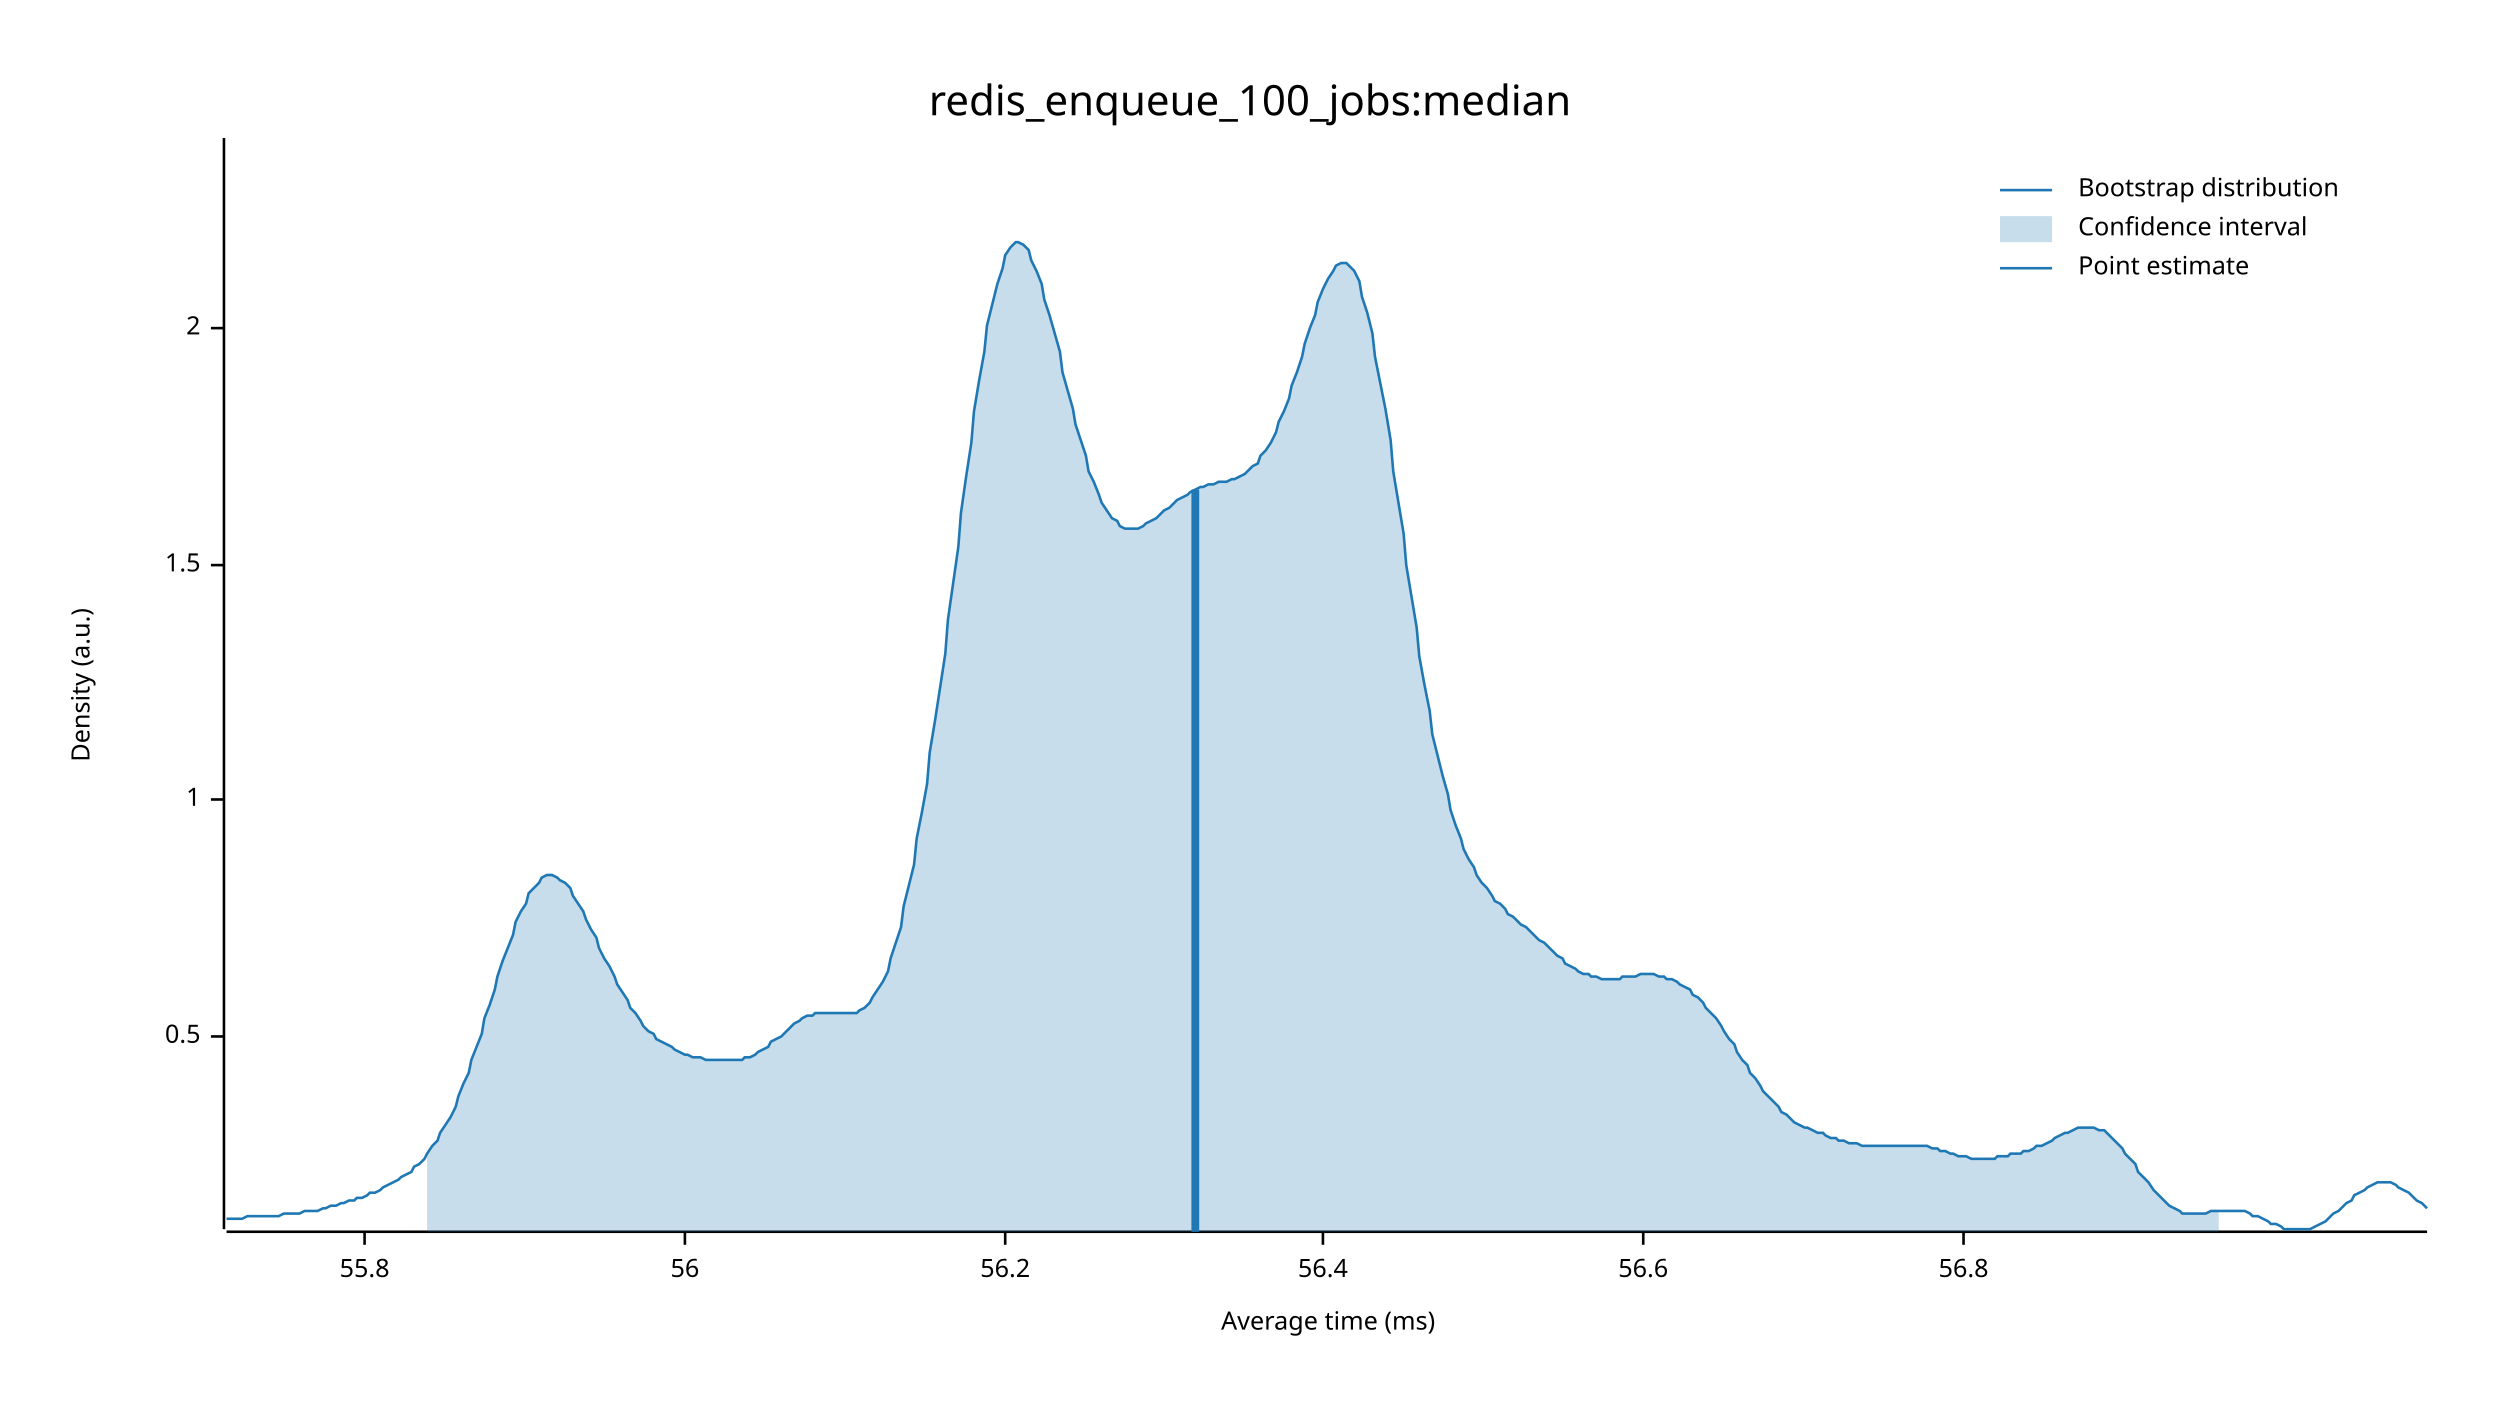
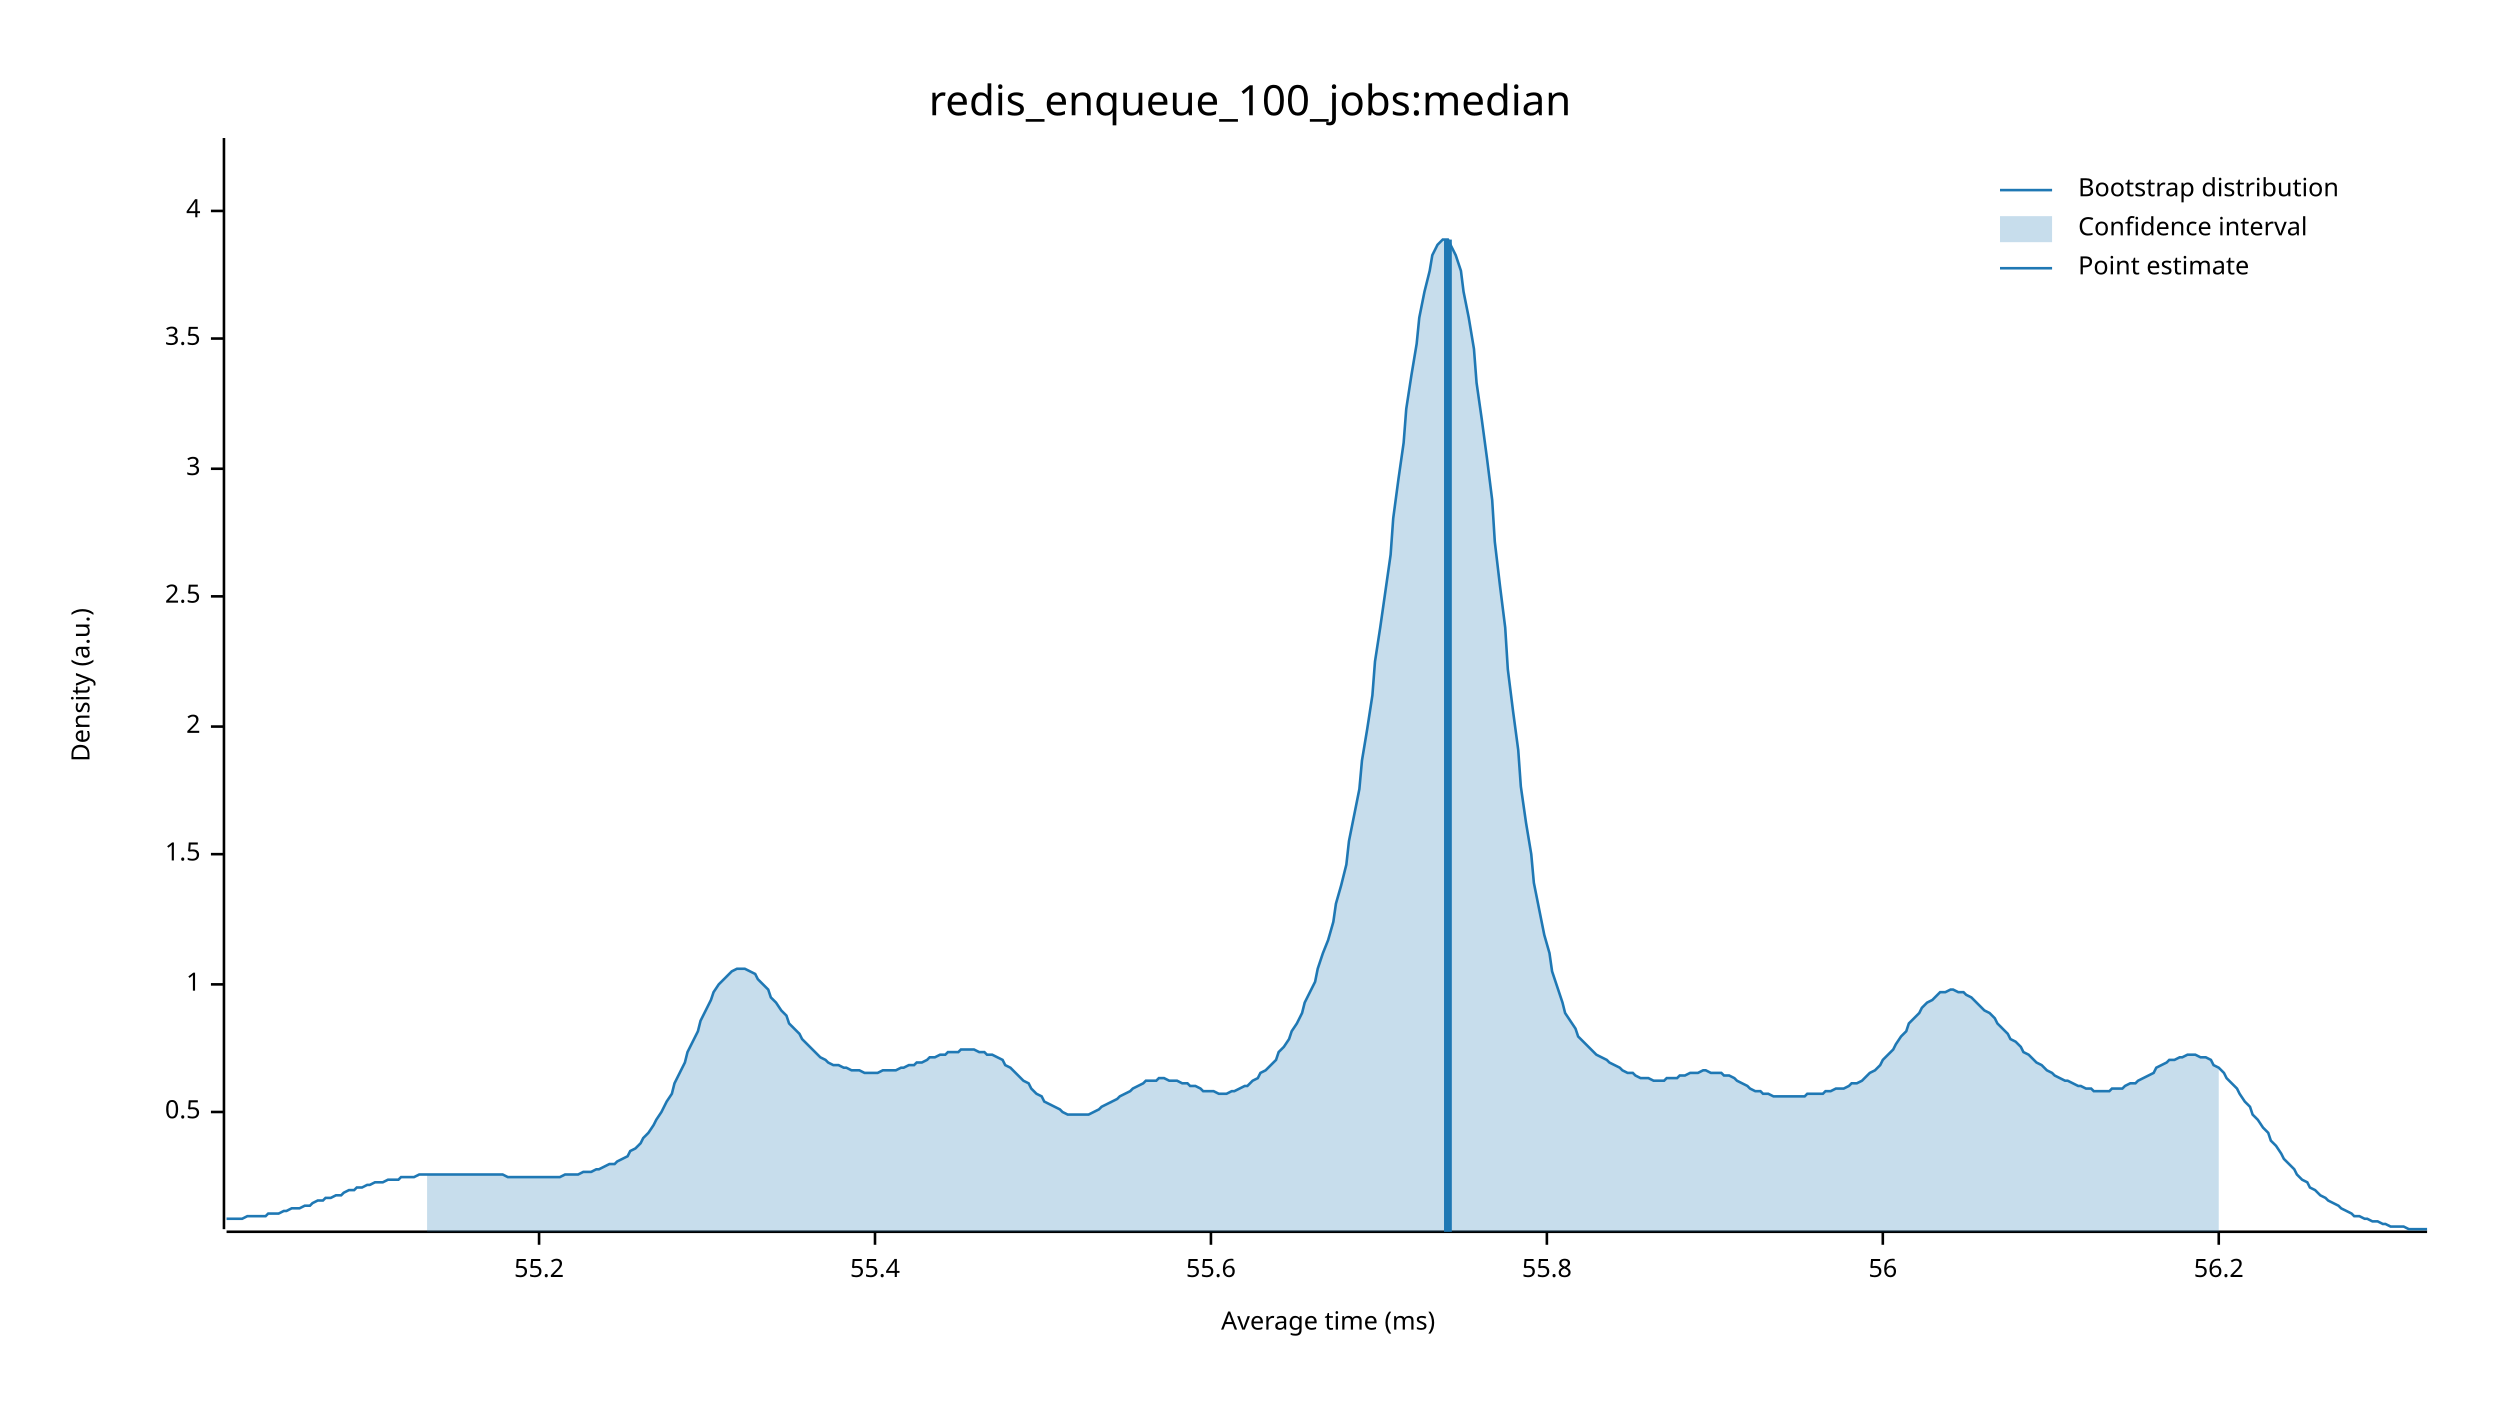
<svg xmlns="http://www.w3.org/2000/svg" width="960" height="540" viewBox="0 0 960 540">
  <text x="480" y="32" dy="0.76em" text-anchor="middle" font-family="sans-serif" font-size="16.129" opacity="1" fill="#000000">
redis_enqueue_100_jobs:median
</text>
  <text x="27" y="263" dy="0.76em" text-anchor="middle" font-family="sans-serif" font-size="9.677" opacity="1" fill="#000000" transform="rotate(270, 27, 263)">
Density (a.u.)
</text>
  <text x="510" y="513" dy="-0.5ex" text-anchor="middle" font-family="sans-serif" font-size="9.677" opacity="1" fill="#000000">
Average time (ms)
</text>
  <polyline fill="none" opacity="1" stroke="#000000" stroke-width="1" points="86,53 86,472 " />
-   <text x="77" y="398" dy="0.5ex" text-anchor="end" font-family="sans-serif" font-size="9.677" opacity="1" fill="#000000">
+   <text x="77" y="427" dy="0.5ex" text-anchor="end" font-family="sans-serif" font-size="9.677" opacity="1" fill="#000000">
0.5
</text>
-   <polyline fill="none" opacity="1" stroke="#000000" stroke-width="1" points="81,398 86,398 " />
-   <text x="77" y="307" dy="0.5ex" text-anchor="end" font-family="sans-serif" font-size="9.677" opacity="1" fill="#000000">
+   <polyline fill="none" opacity="1" stroke="#000000" stroke-width="1" points="81,427 86,427 " />
+   <text x="77" y="378" dy="0.5ex" text-anchor="end" font-family="sans-serif" font-size="9.677" opacity="1" fill="#000000">
1
</text>
-   <polyline fill="none" opacity="1" stroke="#000000" stroke-width="1" points="81,307 86,307 " />
-   <text x="77" y="217" dy="0.5ex" text-anchor="end" font-family="sans-serif" font-size="9.677" opacity="1" fill="#000000">
+   <polyline fill="none" opacity="1" stroke="#000000" stroke-width="1" points="81,378 86,378 " />
+   <text x="77" y="328" dy="0.5ex" text-anchor="end" font-family="sans-serif" font-size="9.677" opacity="1" fill="#000000">
1.5
</text>
-   <polyline fill="none" opacity="1" stroke="#000000" stroke-width="1" points="81,217 86,217 " />
-   <text x="77" y="126" dy="0.5ex" text-anchor="end" font-family="sans-serif" font-size="9.677" opacity="1" fill="#000000">
+   <polyline fill="none" opacity="1" stroke="#000000" stroke-width="1" points="81,328 86,328 " />
+   <text x="77" y="279" dy="0.5ex" text-anchor="end" font-family="sans-serif" font-size="9.677" opacity="1" fill="#000000">
2
</text>
-   <polyline fill="none" opacity="1" stroke="#000000" stroke-width="1" points="81,126 86,126 " />
+   <polyline fill="none" opacity="1" stroke="#000000" stroke-width="1" points="81,279 86,279 " />
+   <text x="77" y="229" dy="0.5ex" text-anchor="end" font-family="sans-serif" font-size="9.677" opacity="1" fill="#000000">
+ 2.5
+ </text>
+   <polyline fill="none" opacity="1" stroke="#000000" stroke-width="1" points="81,229 86,229 " />
+   <text x="77" y="180" dy="0.5ex" text-anchor="end" font-family="sans-serif" font-size="9.677" opacity="1" fill="#000000">
+ 3
+ </text>
+   <polyline fill="none" opacity="1" stroke="#000000" stroke-width="1" points="81,180 86,180 " />
+   <text x="77" y="130" dy="0.5ex" text-anchor="end" font-family="sans-serif" font-size="9.677" opacity="1" fill="#000000">
+ 3.5
+ </text>
+   <polyline fill="none" opacity="1" stroke="#000000" stroke-width="1" points="81,130 86,130 " />
+   <text x="77" y="81" dy="0.5ex" text-anchor="end" font-family="sans-serif" font-size="9.677" opacity="1" fill="#000000">
+ 4
+ </text>
+   <polyline fill="none" opacity="1" stroke="#000000" stroke-width="1" points="81,81 86,81 " />
  <polyline fill="none" opacity="1" stroke="#000000" stroke-width="1" points="87,473 932,473 " />
-   <text x="140" y="483" dy="0.76em" text-anchor="middle" font-family="sans-serif" font-size="9.677" opacity="1" fill="#000000">
+   <text x="207" y="483" dy="0.76em" text-anchor="middle" font-family="sans-serif" font-size="9.677" opacity="1" fill="#000000">
+ 55.2
+ </text>
+   <polyline fill="none" opacity="1" stroke="#000000" stroke-width="1" points="207,473 207,478 " />
+   <text x="336" y="483" dy="0.76em" text-anchor="middle" font-family="sans-serif" font-size="9.677" opacity="1" fill="#000000">
+ 55.4
+ </text>
+   <polyline fill="none" opacity="1" stroke="#000000" stroke-width="1" points="336,473 336,478 " />
+   <text x="465" y="483" dy="0.76em" text-anchor="middle" font-family="sans-serif" font-size="9.677" opacity="1" fill="#000000">
+ 55.6
+ </text>
+   <polyline fill="none" opacity="1" stroke="#000000" stroke-width="1" points="465,473 465,478 " />
+   <text x="594" y="483" dy="0.76em" text-anchor="middle" font-family="sans-serif" font-size="9.677" opacity="1" fill="#000000">
55.8
</text>
-   <polyline fill="none" opacity="1" stroke="#000000" stroke-width="1" points="140,473 140,478 " />
-   <text x="263" y="483" dy="0.76em" text-anchor="middle" font-family="sans-serif" font-size="9.677" opacity="1" fill="#000000">
+   <polyline fill="none" opacity="1" stroke="#000000" stroke-width="1" points="594,473 594,478 " />
+   <text x="723" y="483" dy="0.76em" text-anchor="middle" font-family="sans-serif" font-size="9.677" opacity="1" fill="#000000">
56
</text>
-   <polyline fill="none" opacity="1" stroke="#000000" stroke-width="1" points="263,473 263,478 " />
-   <text x="386" y="483" dy="0.76em" text-anchor="middle" font-family="sans-serif" font-size="9.677" opacity="1" fill="#000000">
+   <polyline fill="none" opacity="1" stroke="#000000" stroke-width="1" points="723,473 723,478 " />
+   <text x="852" y="483" dy="0.76em" text-anchor="middle" font-family="sans-serif" font-size="9.677" opacity="1" fill="#000000">
56.2
</text>
-   <polyline fill="none" opacity="1" stroke="#000000" stroke-width="1" points="386,473 386,478 " />
-   <text x="508" y="483" dy="0.76em" text-anchor="middle" font-family="sans-serif" font-size="9.677" opacity="1" fill="#000000">
- 56.4
- </text>
-   <polyline fill="none" opacity="1" stroke="#000000" stroke-width="1" points="508,473 508,478 " />
-   <text x="631" y="483" dy="0.76em" text-anchor="middle" font-family="sans-serif" font-size="9.677" opacity="1" fill="#000000">
- 56.6
- </text>
-   <polyline fill="none" opacity="1" stroke="#000000" stroke-width="1" points="631,473 631,478 " />
-   <text x="754" y="483" dy="0.76em" text-anchor="middle" font-family="sans-serif" font-size="9.677" opacity="1" fill="#000000">
- 56.8
- </text>
-   <polyline fill="none" opacity="1" stroke="#000000" stroke-width="1" points="754,473 754,478 " />
-   <polyline fill="none" opacity="1" stroke="#1F78B4" stroke-width="1" points="87,468 88,468 90,468 92,468 93,468 95,467 97,467 98,467 100,467 102,467 103,467 105,467 107,467 109,466 110,466 112,466 114,466 115,466 117,465 119,465 120,465 122,465 124,464 125,464 127,463 129,463 131,462 132,462 134,461 136,461 137,460 139,460 141,459 142,458 144,458 146,457 147,456 149,455 151,454 153,453 154,452 156,451 158,450 159,448 161,447 163,445 164,443 166,440 168,438 169,435 171,432 173,429 175,425 176,421 178,416 180,412 181,407 183,402 185,397 186,391 188,386 190,380 191,375 193,369 195,364 197,359 198,354 200,350 202,347 203,343 205,341 207,339 208,337 210,336 212,336 214,337 215,338 217,339 219,341 220,344 222,347 224,350 225,353 227,357 229,360 230,364 232,368 234,371 236,375 237,378 239,381 241,384 242,387 244,389 246,392 247,394 249,396 251,397 252,399 254,400 256,401 258,402 259,403 261,404 263,405 264,405 266,406 268,406 269,406 271,407 273,407 274,407 276,407 278,407 280,407 281,407 283,407 285,407 286,406 288,406 290,405 291,404 293,403 295,402 296,400 298,399 300,398 302,396 303,395 305,393 307,392 308,391 310,390 312,390 313,389 315,389 317,389 318,389 320,389 322,389 324,389 325,389 327,389 329,389 330,388 332,387 334,385 335,383 337,380 339,377 341,373 342,368 344,362 346,356 347,348 349,340 351,332 352,322 354,312 356,301 357,289 359,277 361,264 363,251 364,238 366,224 368,210 369,197 371,183 373,170 374,158 376,146 378,135 379,125 381,117 383,109 385,103 386,98 388,95 390,93 391,93 393,94 395,96 396,100 398,104 400,109 401,115 403,121 405,128 407,135 408,143 410,150 412,157 413,163 415,169 417,175 418,181 420,185 422,190 423,193 425,196 427,199 429,200 430,202 432,203 434,203 435,203 437,203 439,202 440,201 442,200 444,199 445,198 447,196 449,195 451,193 452,192 454,191 456,190 457,189 459,188 461,187 462,187 464,186 466,186 468,185 469,185 471,185 473,184 474,184 476,183 478,182 479,181 481,179 483,178 484,175 486,173 488,170 490,166 491,162 493,158 495,153 496,148 498,143 500,137 501,132 503,126 505,121 506,116 508,111 510,107 512,104 513,102 515,101 517,101 518,102 520,104 522,108 523,114 525,120 527,128 528,137 530,147 532,157 534,169 535,181 537,193 539,205 540,217 542,229 544,241 545,252 547,263 549,273 550,282 552,290 554,298 556,305 557,311 559,317 561,322 562,326 564,330 566,333 567,336 569,339 571,341 573,344 574,346 576,347 578,349 579,351 581,352 583,354 584,355 586,356 588,358 589,359 591,361 593,362 595,364 596,365 598,367 600,368 601,370 603,371 605,372 606,373 608,374 610,374 611,375 613,375 615,376 617,376 618,376 620,376 622,376 623,375 625,375 627,375 628,375 630,374 632,374 633,374 635,374 637,375 639,375 640,376 642,376 644,377 645,378 647,379 649,380 650,382 652,383 654,385 655,387 657,389 659,391 661,394 662,396 664,399 666,401 667,404 669,407 671,409 672,412 674,414 676,417 677,419 679,421 681,423 683,425 684,427 686,428 688,430 689,431 691,432 693,433 694,433 696,434 698,435 700,435 701,436 703,437 705,437 706,438 708,438 710,439 711,439 713,439 715,440 716,440 718,440 720,440 722,440 723,440 725,440 727,440 728,440 730,440 732,440 733,440 735,440 737,440 738,440 740,440 742,441 744,441 745,442 747,442 749,443 750,443 752,444 754,444 755,444 757,445 759,445 760,445 762,445 764,445 766,445 767,444 769,444 771,444 772,443 774,443 776,443 777,442 779,442 781,441 782,440 784,440 786,439 788,438 789,437 791,436 793,435 794,435 796,434 798,433 799,433 801,433 803,433 804,433 806,434 808,434 810,436 811,437 813,439 815,441 816,443 818,445 820,447 821,450 823,452 825,454 827,457 828,458 830,460 832,462 833,463 835,464 837,465 838,466 840,466 842,466 843,466 845,466 847,466 849,465 850,465 852,465 854,465 855,465 857,465 859,465 860,465 862,465 864,466 865,467 867,467 869,468 871,469 872,470 874,470 876,471 877,472 879,472 881,472 882,472 884,472 886,472 887,472 889,471 891,470 893,469 894,468 896,466 898,465 899,464 901,462 903,461 904,459 906,458 908,457 909,456 911,455 913,454 915,454 916,454 918,454 920,455 921,456 923,457 925,458 926,459 928,461 930,462 932,464 " />
-   <polygon opacity="0.25" fill="#1F78B4" points="164,443 166,440 168,438 169,435 171,432 173,429 175,425 176,421 178,416 180,412 181,407 183,402 185,397 186,391 188,386 190,380 191,375 193,369 195,364 197,359 198,354 200,350 202,347 203,343 205,341 207,339 208,337 210,336 212,336 214,337 215,338 217,339 219,341 220,344 222,347 224,350 225,353 227,357 229,360 230,364 232,368 234,371 236,375 237,378 239,381 241,384 242,387 244,389 246,392 247,394 249,396 251,397 252,399 254,400 256,401 258,402 259,403 261,404 263,405 264,405 266,406 268,406 269,406 271,407 273,407 274,407 276,407 278,407 280,407 281,407 283,407 285,407 286,406 288,406 290,405 291,404 293,403 295,402 296,400 298,399 300,398 302,396 303,395 305,393 307,392 308,391 310,390 312,390 313,389 315,389 317,389 318,389 320,389 322,389 324,389 325,389 327,389 329,389 330,388 332,387 334,385 335,383 337,380 339,377 341,373 342,368 344,362 346,356 347,348 349,340 351,332 352,322 354,312 356,301 357,289 359,277 361,264 363,251 364,238 366,224 368,210 369,197 371,183 373,170 374,158 376,146 378,135 379,125 381,117 383,109 385,103 386,98 388,95 390,93 391,93 393,94 395,96 396,100 398,104 400,109 401,115 403,121 405,128 407,135 408,143 410,150 412,157 413,163 415,169 417,175 418,181 420,185 422,190 423,193 425,196 427,199 429,200 430,202 432,203 434,203 435,203 437,203 439,202 440,201 442,200 444,199 445,198 447,196 449,195 451,193 452,192 454,191 456,190 457,189 459,188 461,187 462,187 464,186 466,186 468,185 469,185 471,185 473,184 474,184 476,183 478,182 479,181 481,179 483,178 484,175 486,173 488,170 490,166 491,162 493,158 495,153 496,148 498,143 500,137 501,132 503,126 505,121 506,116 508,111 510,107 512,104 513,102 515,101 517,101 518,102 520,104 522,108 523,114 525,120 527,128 528,137 530,147 532,157 534,169 535,181 537,193 539,205 540,217 542,229 544,241 545,252 547,263 549,273 550,282 552,290 554,298 556,305 557,311 559,317 561,322 562,326 564,330 566,333 567,336 569,339 571,341 573,344 574,346 576,347 578,349 579,351 581,352 583,354 584,355 586,356 588,358 589,359 591,361 593,362 595,364 596,365 598,367 600,368 601,370 603,371 605,372 606,373 608,374 610,374 611,375 613,375 615,376 617,376 618,376 620,376 622,376 623,375 625,375 627,375 628,375 630,374 632,374 633,374 635,374 637,375 639,375 640,376 642,376 644,377 645,378 647,379 649,380 650,382 652,383 654,385 655,387 657,389 659,391 661,394 662,396 664,399 666,401 667,404 669,407 671,409 672,412 674,414 676,417 677,419 679,421 681,423 683,425 684,427 686,428 688,430 689,431 691,432 693,433 694,433 696,434 698,435 700,435 701,436 703,437 705,437 706,438 708,438 710,439 711,439 713,439 715,440 716,440 718,440 720,440 722,440 723,440 725,440 727,440 728,440 730,440 732,440 733,440 735,440 737,440 738,440 740,440 742,441 744,441 745,442 747,442 749,443 750,443 752,444 754,444 755,444 757,445 759,445 760,445 762,445 764,445 766,445 767,444 769,444 771,444 772,443 774,443 776,443 777,442 779,442 781,441 782,440 784,440 786,439 788,438 789,437 791,436 793,435 794,435 796,434 798,433 799,433 801,433 803,433 804,433 806,434 808,434 810,436 811,437 813,439 815,441 816,443 818,445 820,447 821,450 823,452 825,454 827,457 828,458 830,460 832,462 833,463 835,464 837,465 838,466 840,466 842,466 843,466 845,466 847,466 849,465 850,465 852,465 852,473 164,473 " />
-   <polyline fill="none" opacity="1" stroke="#1F78B4" stroke-width="3" points="459,473 459,188 " />
+   <polyline fill="none" opacity="1" stroke="#000000" stroke-width="1" points="852,473 852,478 " />
+   <polyline fill="none" opacity="1" stroke="#1F78B4" stroke-width="1" points="87,468 88,468 90,468 92,468 93,468 95,467 97,467 98,467 100,467 102,467 103,466 105,466 107,466 109,465 110,465 112,464 114,464 115,464 117,463 119,463 120,462 122,461 124,461 125,460 127,460 129,459 131,459 132,458 134,457 136,457 137,456 139,456 141,455 142,455 144,454 146,454 147,454 149,453 151,453 153,453 154,452 156,452 158,452 159,452 161,451 163,451 164,451 166,451 168,451 169,451 171,451 173,451 175,451 176,451 178,451 180,451 181,451 183,451 185,451 186,451 188,451 190,451 191,451 193,451 195,452 197,452 198,452 200,452 202,452 203,452 205,452 207,452 208,452 210,452 212,452 214,452 215,452 217,451 219,451 220,451 222,451 224,450 225,450 227,450 229,449 230,449 232,448 234,447 236,447 237,446 239,445 241,444 242,442 244,441 246,439 247,437 249,435 251,432 252,430 254,427 256,423 258,420 259,416 261,412 263,408 264,404 266,400 268,396 269,392 271,388 273,384 274,381 276,378 278,376 280,374 281,373 283,372 285,372 286,372 288,373 290,374 291,376 293,378 295,380 296,383 298,385 300,388 302,390 303,393 305,395 307,397 308,399 310,401 312,403 313,404 315,406 317,407 318,408 320,409 322,409 324,410 325,410 327,411 329,411 330,411 332,412 334,412 335,412 337,412 339,411 341,411 342,411 344,411 346,410 347,410 349,409 351,409 352,408 354,408 356,407 357,406 359,406 361,405 363,405 364,404 366,404 368,404 369,403 371,403 373,403 374,403 376,404 378,404 379,405 381,405 383,406 385,407 386,409 388,410 390,412 391,413 393,415 395,416 396,418 398,420 400,421 401,423 403,424 405,425 407,426 408,427 410,428 412,428 413,428 415,428 417,428 418,428 420,427 422,426 423,425 425,424 427,423 429,422 430,421 432,420 434,419 435,418 437,417 439,416 440,415 442,415 444,415 445,414 447,414 449,415 451,415 452,415 454,416 456,416 457,417 459,417 461,418 462,419 464,419 466,419 468,420 469,420 471,420 473,419 474,419 476,418 478,417 479,417 481,415 483,414 484,412 486,411 488,409 490,407 491,404 493,402 495,399 496,396 498,393 500,389 501,385 503,381 505,377 506,372 508,366 510,361 512,354 513,347 515,340 517,332 518,323 520,313 522,303 523,292 525,280 527,267 528,254 530,241 532,227 534,213 535,199 537,184 539,170 540,157 542,144 544,132 545,122 547,112 549,104 550,98 552,94 554,92 556,92 557,94 559,98 561,104 562,112 564,122 566,134 567,147 569,161 571,176 573,192 574,208 576,225 578,241 579,257 581,273 583,288 584,302 586,316 588,328 589,339 591,349 593,359 595,366 596,373 598,379 600,385 601,389 603,392 605,395 606,398 608,400 610,402 611,403 613,405 615,406 617,407 618,408 620,409 622,410 623,411 625,412 627,412 628,413 630,414 632,414 633,414 635,415 637,415 639,415 640,414 642,414 644,414 645,413 647,413 649,412 650,412 652,412 654,411 655,411 657,412 659,412 661,412 662,413 664,413 666,414 667,415 669,416 671,417 672,418 674,419 676,419 677,420 679,420 681,421 683,421 684,421 686,421 688,421 689,421 691,421 693,421 694,420 696,420 698,420 700,420 701,419 703,419 705,418 706,418 708,418 710,417 711,416 713,416 715,415 716,414 718,412 720,411 722,409 723,407 725,405 727,403 728,401 730,398 732,396 733,393 735,391 737,389 738,387 740,385 742,384 744,382 745,381 747,381 749,380 750,380 752,381 754,381 755,382 757,383 759,385 760,386 762,388 764,389 766,391 767,393 769,395 771,397 772,399 774,400 776,402 777,404 779,405 781,407 782,408 784,409 786,411 788,412 789,413 791,414 793,415 794,415 796,416 798,417 799,417 801,418 803,418 804,419 806,419 808,419 810,419 811,418 813,418 815,418 816,417 818,416 820,416 821,415 823,414 825,413 827,412 828,410 830,409 832,408 833,407 835,407 837,406 838,406 840,405 842,405 843,405 845,406 847,406 849,407 850,409 852,410 854,412 855,414 857,416 859,418 860,420 862,423 864,425 865,428 867,430 869,433 871,435 872,438 874,440 876,443 877,445 879,447 881,449 882,451 884,453 886,454 887,456 889,457 891,459 893,460 894,461 896,462 898,463 899,464 901,465 903,466 904,467 906,467 908,468 909,468 911,469 913,469 915,470 916,470 918,471 920,471 921,471 923,471 925,472 926,472 928,472 930,472 932,472 " />
+   <polygon opacity="0.25" fill="#1F78B4" points="164,451 166,451 168,451 169,451 171,451 173,451 175,451 176,451 178,451 180,451 181,451 183,451 185,451 186,451 188,451 190,451 191,451 193,451 195,452 197,452 198,452 200,452 202,452 203,452 205,452 207,452 208,452 210,452 212,452 214,452 215,452 217,451 219,451 220,451 222,451 224,450 225,450 227,450 229,449 230,449 232,448 234,447 236,447 237,446 239,445 241,444 242,442 244,441 246,439 247,437 249,435 251,432 252,430 254,427 256,423 258,420 259,416 261,412 263,408 264,404 266,400 268,396 269,392 271,388 273,384 274,381 276,378 278,376 280,374 281,373 283,372 285,372 286,372 288,373 290,374 291,376 293,378 295,380 296,383 298,385 300,388 302,390 303,393 305,395 307,397 308,399 310,401 312,403 313,404 315,406 317,407 318,408 320,409 322,409 324,410 325,410 327,411 329,411 330,411 332,412 334,412 335,412 337,412 339,411 341,411 342,411 344,411 346,410 347,410 349,409 351,409 352,408 354,408 356,407 357,406 359,406 361,405 363,405 364,404 366,404 368,404 369,403 371,403 373,403 374,403 376,404 378,404 379,405 381,405 383,406 385,407 386,409 388,410 390,412 391,413 393,415 395,416 396,418 398,420 400,421 401,423 403,424 405,425 407,426 408,427 410,428 412,428 413,428 415,428 417,428 418,428 420,427 422,426 423,425 425,424 427,423 429,422 430,421 432,420 434,419 435,418 437,417 439,416 440,415 442,415 444,415 445,414 447,414 449,415 451,415 452,415 454,416 456,416 457,417 459,417 461,418 462,419 464,419 466,419 468,420 469,420 471,420 473,419 474,419 476,418 478,417 479,417 481,415 483,414 484,412 486,411 488,409 490,407 491,404 493,402 495,399 496,396 498,393 500,389 501,385 503,381 505,377 506,372 508,366 510,361 512,354 513,347 515,340 517,332 518,323 520,313 522,303 523,292 525,280 527,267 528,254 530,241 532,227 534,213 535,199 537,184 539,170 540,157 542,144 544,132 545,122 547,112 549,104 550,98 552,94 554,92 556,92 557,94 559,98 561,104 562,112 564,122 566,134 567,147 569,161 571,176 573,192 574,208 576,225 578,241 579,257 581,273 583,288 584,302 586,316 588,328 589,339 591,349 593,359 595,366 596,373 598,379 600,385 601,389 603,392 605,395 606,398 608,400 610,402 611,403 613,405 615,406 617,407 618,408 620,409 622,410 623,411 625,412 627,412 628,413 630,414 632,414 633,414 635,415 637,415 639,415 640,414 642,414 644,414 645,413 647,413 649,412 650,412 652,412 654,411 655,411 657,412 659,412 661,412 662,413 664,413 666,414 667,415 669,416 671,417 672,418 674,419 676,419 677,420 679,420 681,421 683,421 684,421 686,421 688,421 689,421 691,421 693,421 694,420 696,420 698,420 700,420 701,419 703,419 705,418 706,418 708,418 710,417 711,416 713,416 715,415 716,414 718,412 720,411 722,409 723,407 725,405 727,403 728,401 730,398 732,396 733,393 735,391 737,389 738,387 740,385 742,384 744,382 745,381 747,381 749,380 750,380 752,381 754,381 755,382 757,383 759,385 760,386 762,388 764,389 766,391 767,393 769,395 771,397 772,399 774,400 776,402 777,404 779,405 781,407 782,408 784,409 786,411 788,412 789,413 791,414 793,415 794,415 796,416 798,417 799,417 801,418 803,418 804,419 806,419 808,419 810,419 811,418 813,418 815,418 816,417 818,416 820,416 821,415 823,414 825,413 827,412 828,410 830,409 832,408 833,407 835,407 837,406 838,406 840,405 842,405 843,405 845,406 847,406 849,407 850,409 852,410 852,473 164,473 " />
+   <polyline fill="none" opacity="1" stroke="#1F78B4" stroke-width="3" points="556,473 556,92 " />
  <text x="798" y="68" dy="0.76em" text-anchor="start" font-family="sans-serif" font-size="9.677" opacity="1" fill="#000000">
Bootstrap distribution
</text>
  <text x="798" y="83" dy="0.76em" text-anchor="start" font-family="sans-serif" font-size="9.677" opacity="1" fill="#000000">
Confidence interval
</text>
  <text x="798" y="98" dy="0.76em" text-anchor="start" font-family="sans-serif" font-size="9.677" opacity="1" fill="#000000">
Point estimate
</text>
  <polyline fill="none" opacity="1" stroke="#1F78B4" stroke-width="1" points="768,73 788,73 " />
  <rect x="768" y="83" width="20" height="10" opacity="0.25" fill="#1F78B4" stroke="none" />
  <polyline fill="none" opacity="1" stroke="#1F78B4" stroke-width="1" points="768,103 788,103 " />
</svg>
